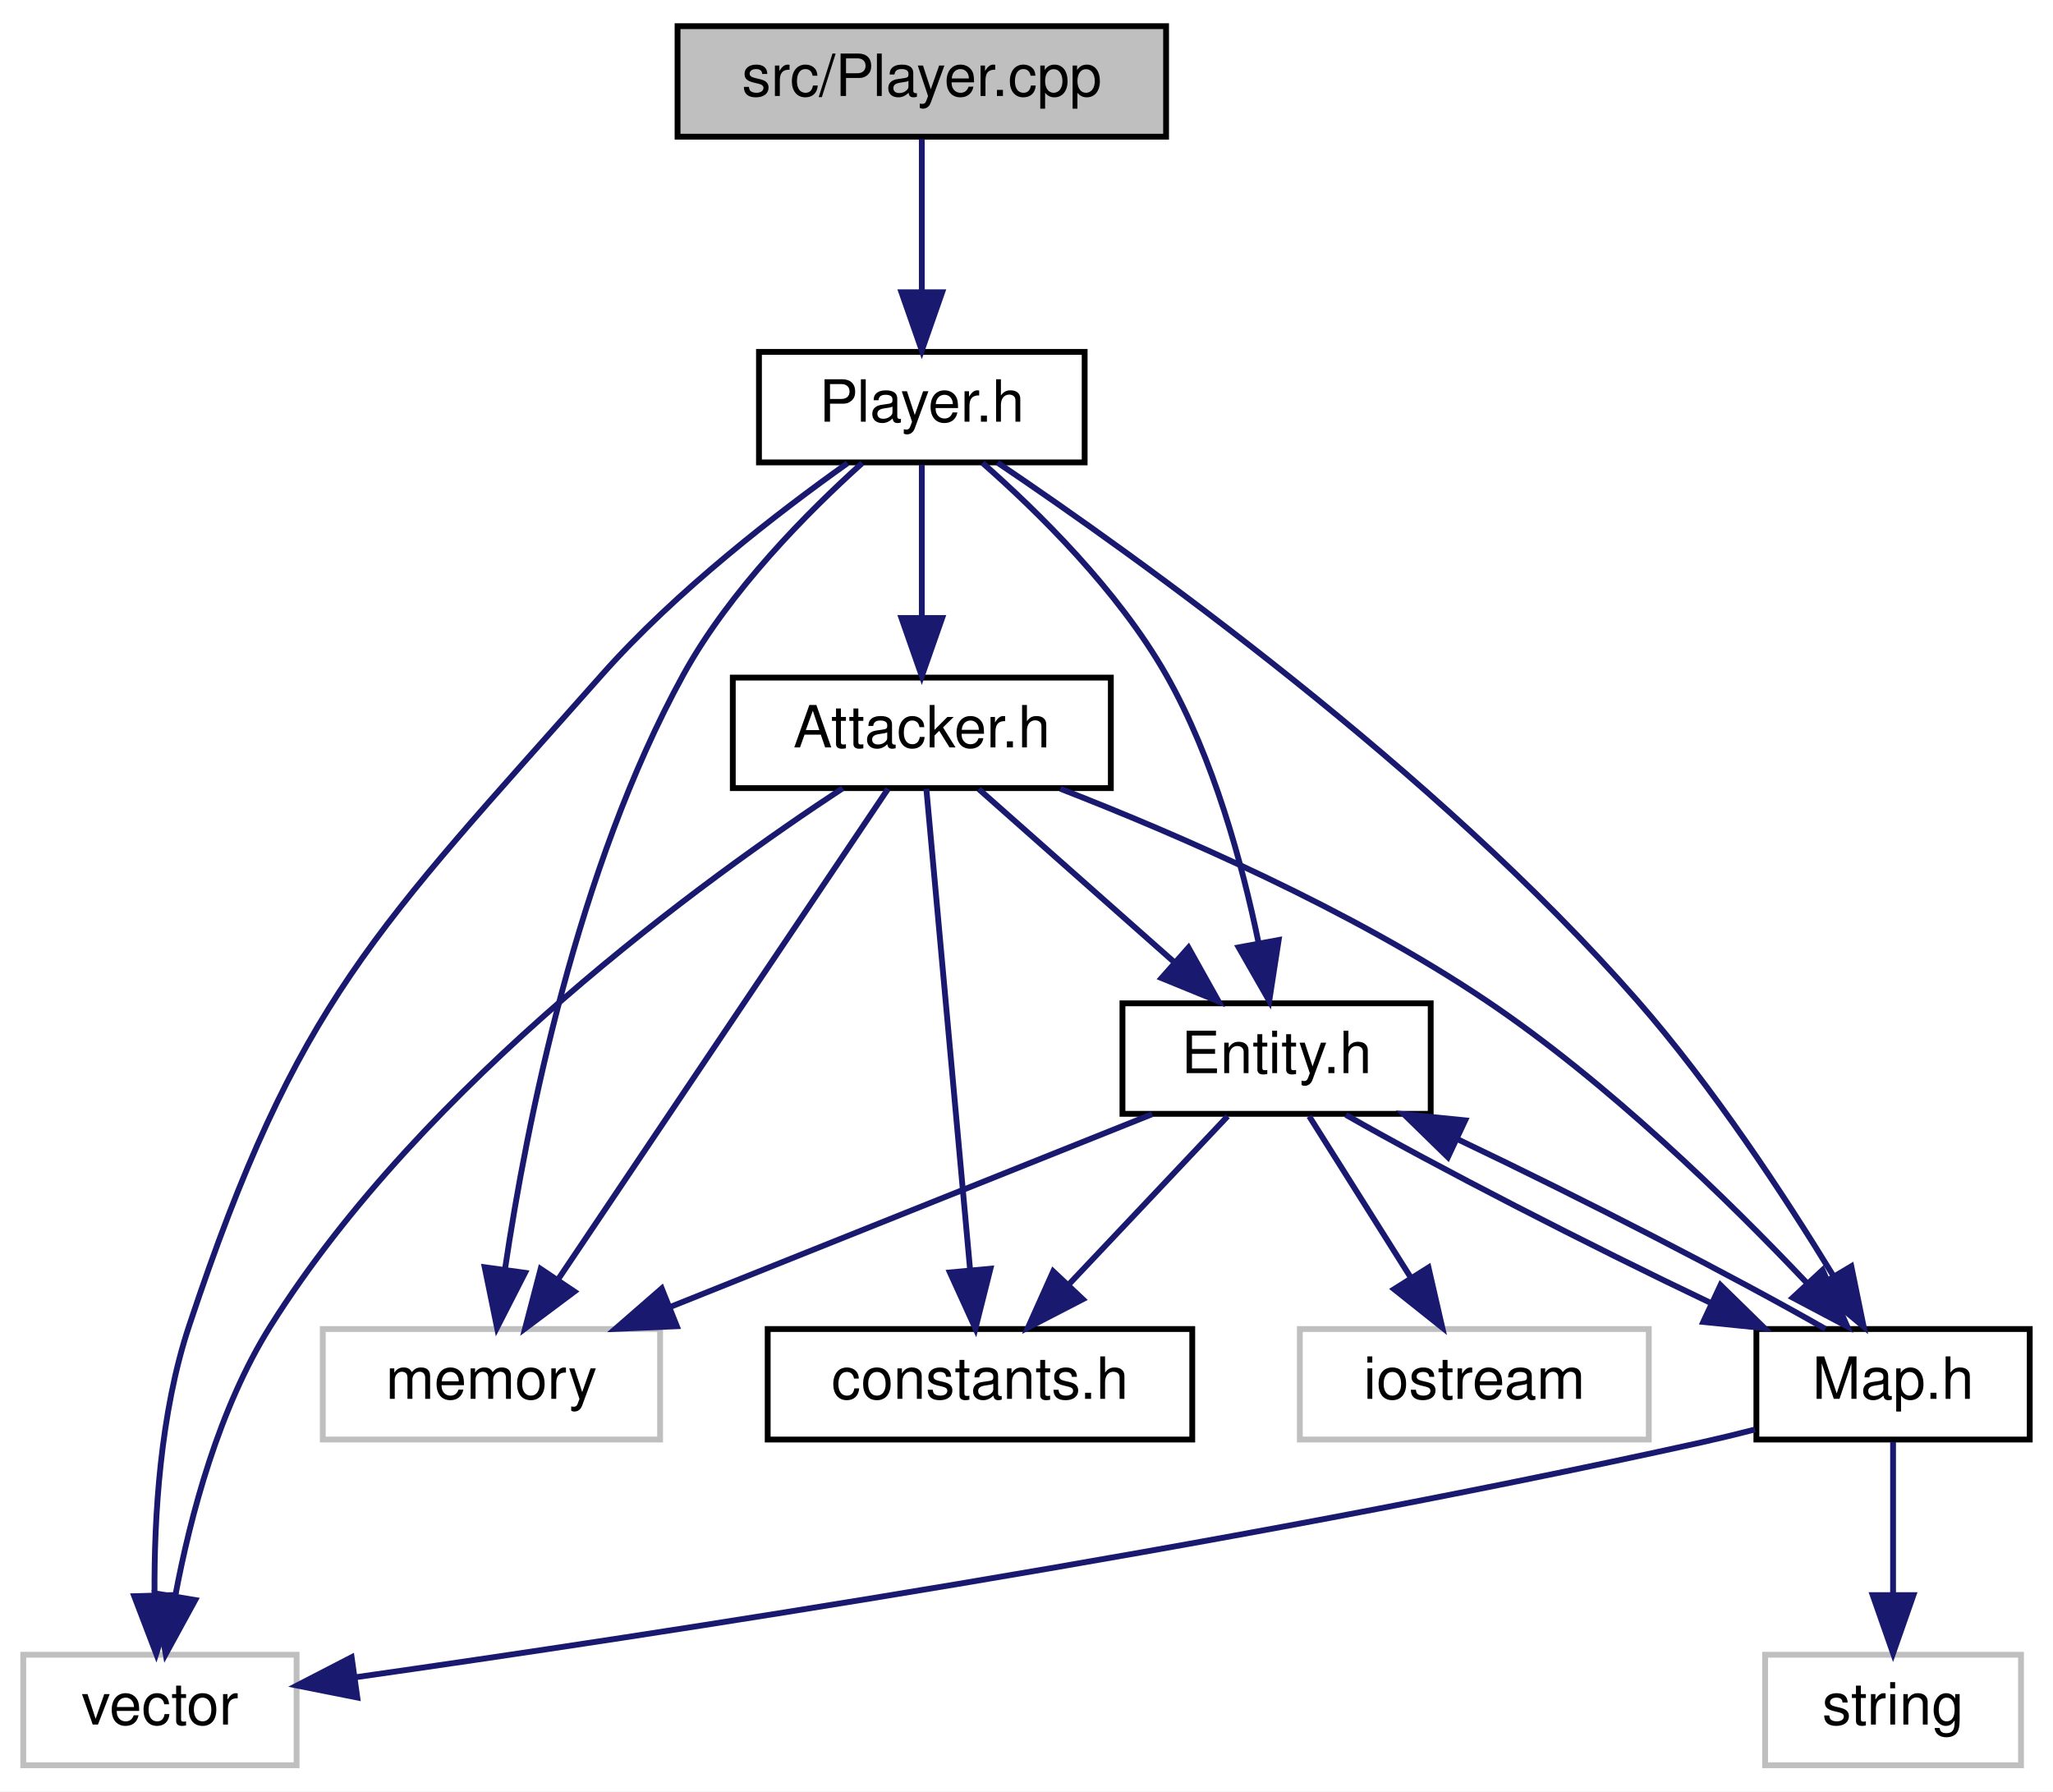
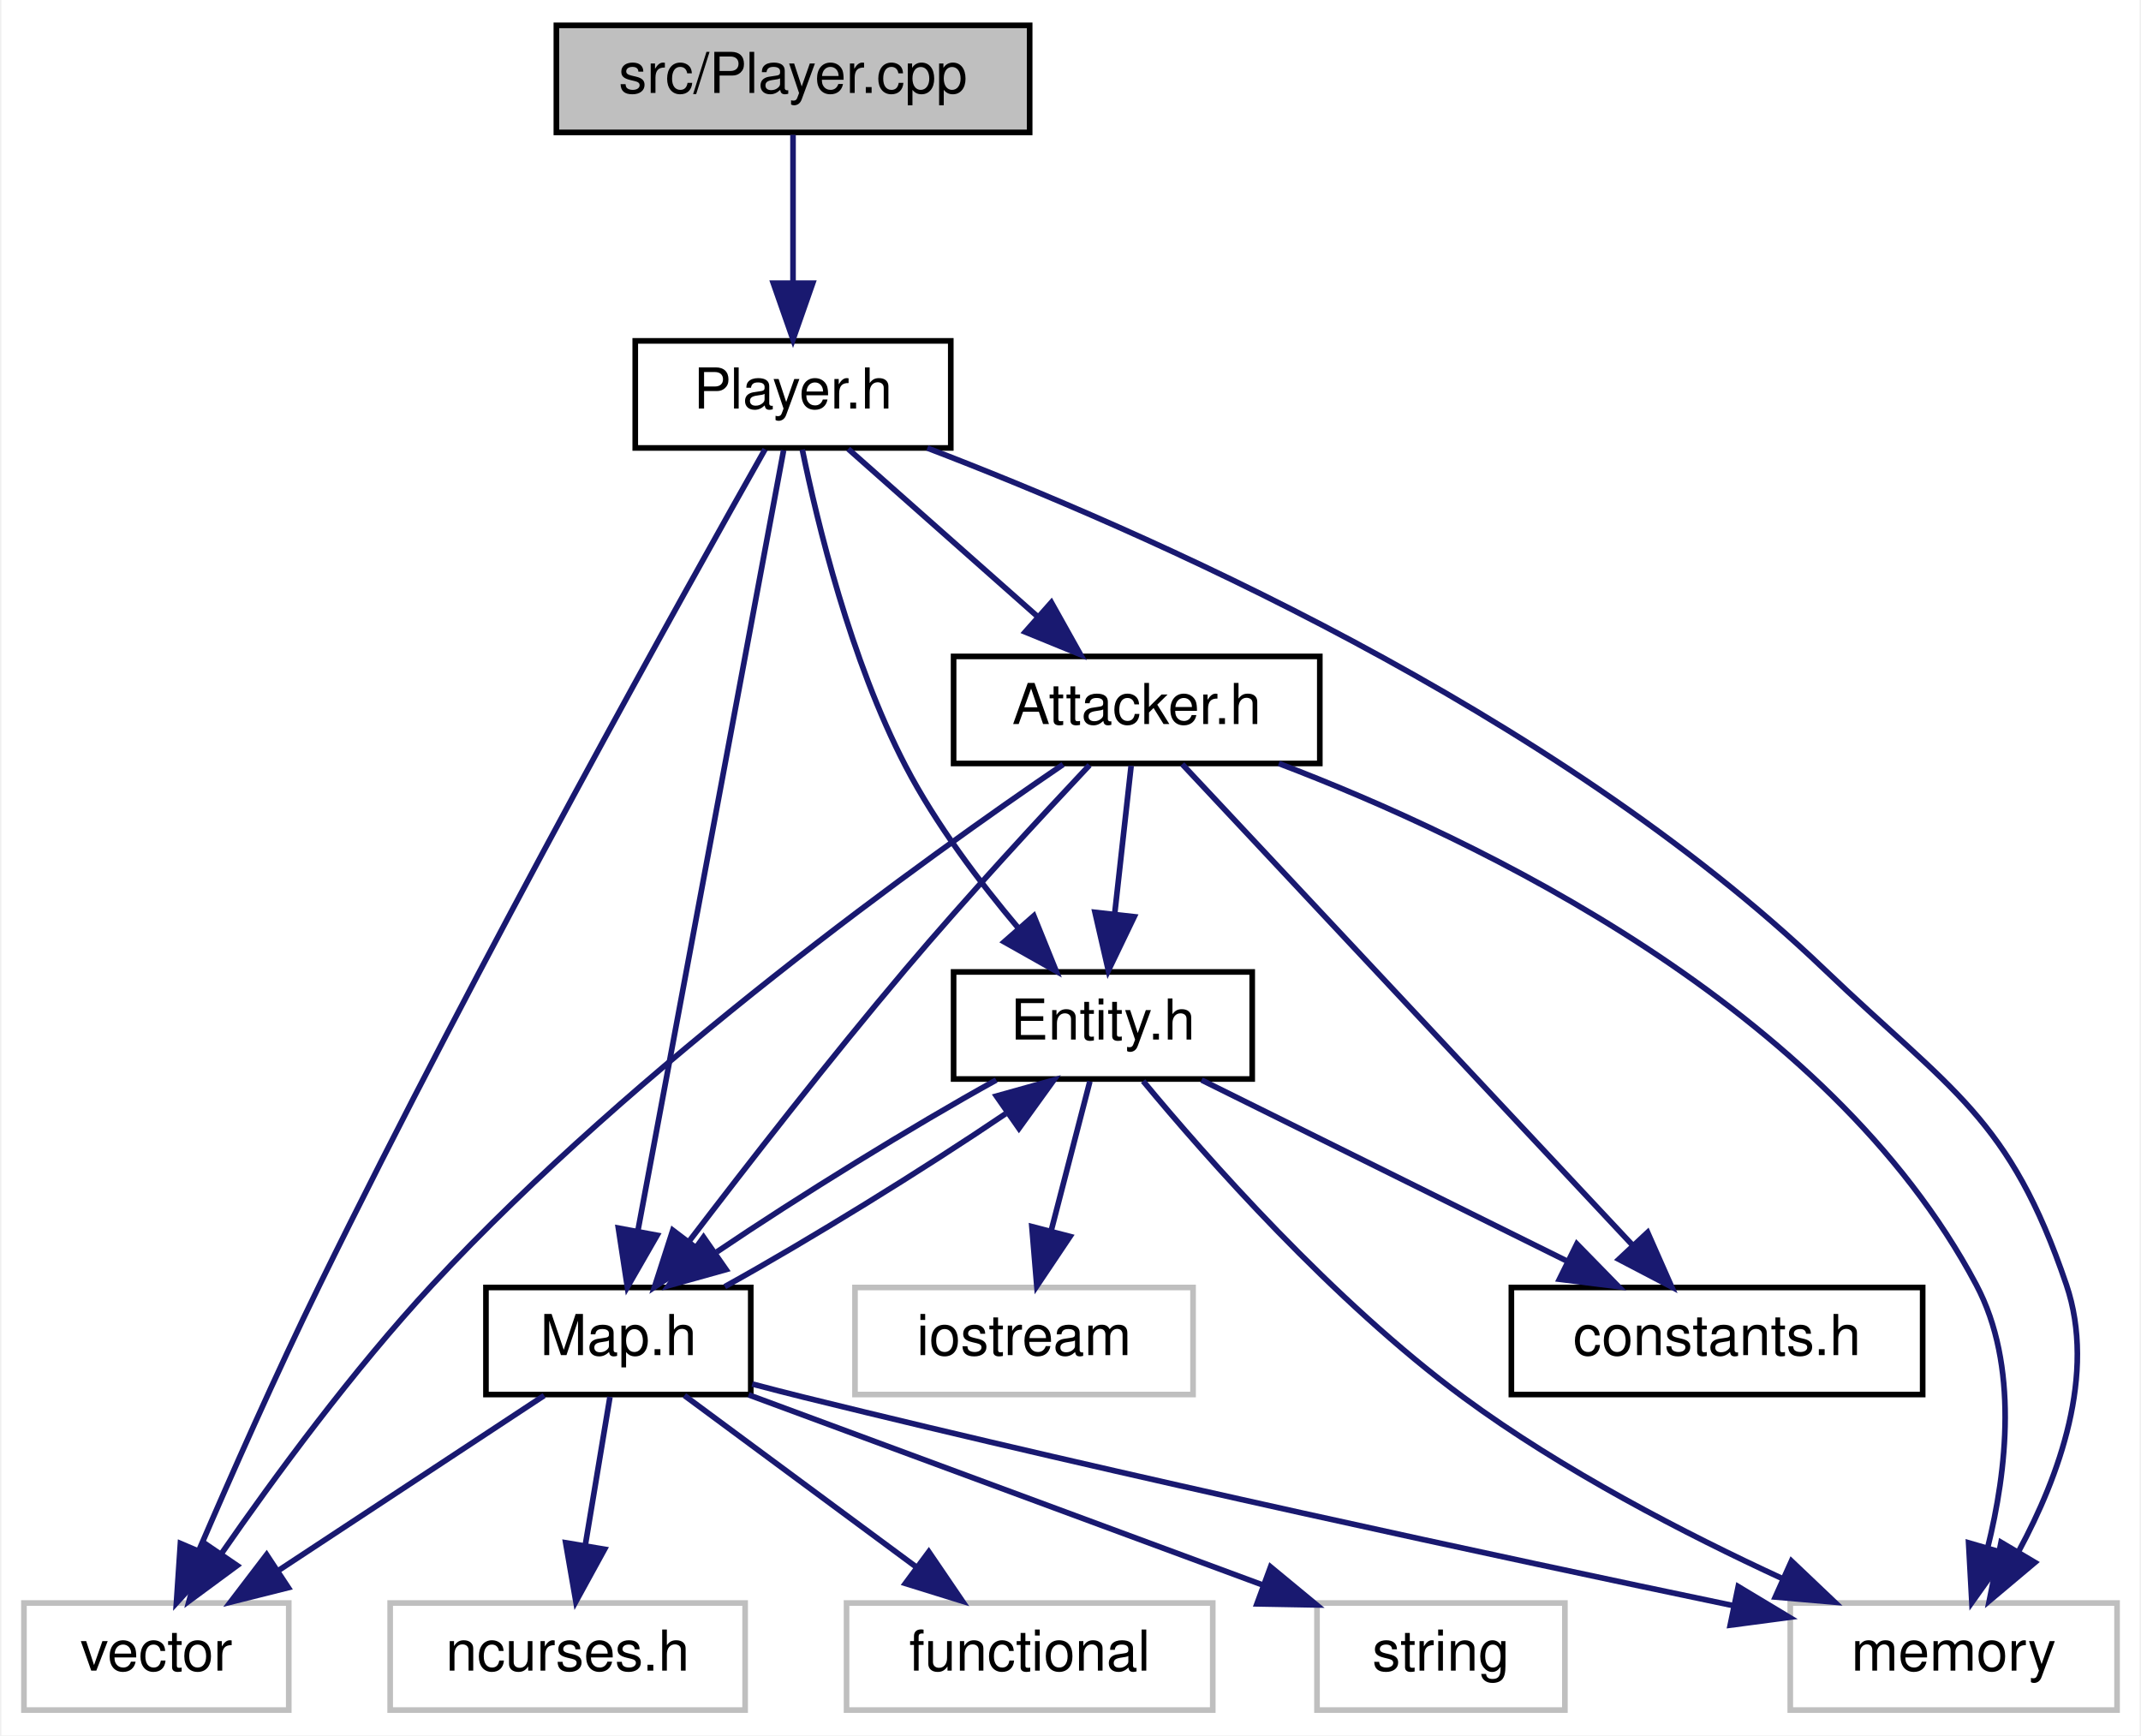
- <svg xmlns="http://www.w3.org/2000/svg" xmlns:xlink="http://www.w3.org/1999/xlink" width="353pt" height="308pt" viewBox="0.00 0.00 353.00 308.00">
+ <svg xmlns="http://www.w3.org/2000/svg" xmlns:xlink="http://www.w3.org/1999/xlink" width="380pt" height="308pt" viewBox="0.00 0.00 379.50 308.00">
  <g id="graph0" class="graph" transform="scale(1 1) rotate(0) translate(4 304)">
-     <polygon fill="white" stroke="transparent" points="-4,4 -4,-304 349,-304 349,4 -4,4" />
+     <polygon fill="white" stroke="transparent" points="-4,4 -4,-304 375.5,-304 375.5,4 -4,4" />
    <g id="node1" class="node">
      <g id="a_node1">
        <a xlink:title=" ">
-           <polygon fill="#bfbfbf" stroke="black" points="112.5,-280.5 112.5,-299.5 196.5,-299.5 196.5,-280.5 112.5,-280.5" />
-           <text text-anchor="middle" x="154.5" y="-287.5" font-family="Helvetica,sans-Serif" font-size="10.00">src/Player.cpp</text>
+           <polygon fill="#bfbfbf" stroke="black" points="94.5,-280.5 94.5,-299.5 178.5,-299.5 178.5,-280.5 94.5,-280.5" />
+           <text text-anchor="middle" x="136.5" y="-287.5" font-family="Helvetica,sans-Serif" font-size="10.00">src/Player.cpp</text>
        </a>
      </g>
    </g>
    <g id="node2" class="node">
      <g id="a_node2">
        <a xlink:href="Player_8h.html" target="_top" xlink:title=" ">
-           <polygon fill="white" stroke="black" points="126.5,-224.5 126.5,-243.5 182.5,-243.5 182.5,-224.5 126.5,-224.5" />
-           <text text-anchor="middle" x="154.5" y="-231.5" font-family="Helvetica,sans-Serif" font-size="10.00">Player.h</text>
+           <polygon fill="white" stroke="black" points="108.5,-224.5 108.5,-243.5 164.5,-243.5 164.5,-224.5 108.5,-224.5" />
+           <text text-anchor="middle" x="136.5" y="-231.5" font-family="Helvetica,sans-Serif" font-size="10.00">Player.h</text>
        </a>
      </g>
    </g>
    <g id="edge1" class="edge">
-       <path fill="none" stroke="midnightblue" d="M154.5,-280.08C154.5,-273.01 154.5,-262.86 154.5,-253.99" />
-       <polygon fill="midnightblue" stroke="midnightblue" points="158,-253.75 154.5,-243.75 151,-253.75 158,-253.75" />
+       <path fill="none" stroke="midnightblue" d="M136.5,-280.08C136.5,-273.01 136.5,-262.86 136.5,-253.99" />
+       <polygon fill="midnightblue" stroke="midnightblue" points="140,-253.75 136.5,-243.75 133,-253.75 140,-253.75" />
    </g>
    <g id="node3" class="node">
      <g id="a_node3">
        <a xlink:href="Entity_8h.html" target="_top" xlink:title=" ">
-           <polygon fill="white" stroke="black" points="189,-112.5 189,-131.5 242,-131.5 242,-112.5 189,-112.5" />
-           <text text-anchor="middle" x="215.5" y="-119.5" font-family="Helvetica,sans-Serif" font-size="10.00">Entity.h</text>
+           <polygon fill="white" stroke="black" points="165,-112.5 165,-131.5 218,-131.5 218,-112.5 165,-112.5" />
+           <text text-anchor="middle" x="191.5" y="-119.5" font-family="Helvetica,sans-Serif" font-size="10.00">Entity.h</text>
        </a>
      </g>
    </g>
    <g id="edge2" class="edge">
-       <path fill="none" stroke="midnightblue" d="M164.94,-224.4C174.46,-216.03 188.25,-202.49 196.5,-188 204.68,-173.63 209.61,-155.44 212.39,-141.95" />
-       <polygon fill="midnightblue" stroke="midnightblue" points="215.86,-142.39 214.24,-131.92 208.98,-141.12 215.86,-142.39" />
+       <path fill="none" stroke="midnightblue" d="M138.15,-224.2C140.79,-211.33 146.69,-186.85 156.5,-168 161.86,-157.7 169.65,-147.4 176.52,-139.25" />
+       <polygon fill="midnightblue" stroke="midnightblue" points="179.24,-141.46 183.21,-131.64 173.98,-136.84 179.24,-141.46" />
    </g>
    <g id="node5" class="node">
      <g id="a_node5">
        <a xlink:href="Map_8h.html" target="_top" xlink:title=" ">
-           <polygon fill="white" stroke="black" points="298,-56.5 298,-75.5 345,-75.5 345,-56.5 298,-56.5" />
-           <text text-anchor="middle" x="321.5" y="-63.5" font-family="Helvetica,sans-Serif" font-size="10.00">Map.h</text>
+           <polygon fill="white" stroke="black" points="82,-56.5 82,-75.5 129,-75.5 129,-56.5 82,-56.5" />
+           <text text-anchor="middle" x="105.5" y="-63.5" font-family="Helvetica,sans-Serif" font-size="10.00">Map.h</text>
        </a>
      </g>
    </g>
-     <g id="edge18" class="edge">
-       <path fill="none" stroke="midnightblue" d="M167.53,-224.45C191.37,-208.38 242.72,-171.69 277.5,-132 290.51,-117.16 302.88,-98.3 311.18,-84.73" />
-       <polygon fill="midnightblue" stroke="midnightblue" points="314.32,-86.29 316.44,-75.91 308.31,-82.7 314.32,-86.29" />
+     <g id="edge21" class="edge">
+       <path fill="none" stroke="midnightblue" d="M134.83,-224.08C129.95,-197.95 115.62,-121.21 108.97,-85.58" />
+       <polygon fill="midnightblue" stroke="midnightblue" points="112.38,-84.76 107.1,-75.57 105.5,-86.04 112.38,-84.76" />
    </g>
    <g id="node6" class="node">
      <g id="a_node6">
        <a xlink:title=" ">
          <polygon fill="white" stroke="#bfbfbf" points="0,-0.5 0,-19.5 47,-19.5 47,-0.5 0,-0.5" />
          <text text-anchor="middle" x="23.5" y="-7.5" font-family="Helvetica,sans-Serif" font-size="10.00">vector</text>
        </a>
      </g>
    </g>
-     <g id="edge17" class="edge">
-       <path fill="none" stroke="midnightblue" d="M141.72,-224.36C129.89,-215.96 112.26,-202.41 99.5,-188 60.42,-143.89 47.09,-131.93 28.5,-76 23.53,-61.05 22.49,-43.13 22.57,-29.9" />
-       <polygon fill="midnightblue" stroke="midnightblue" points="26.07,-29.77 22.86,-19.67 19.08,-29.57 26.07,-29.77" />
+     <g id="edge20" class="edge">
+       <path fill="none" stroke="midnightblue" d="M131.54,-224.26C118.2,-200.65 80.65,-133.47 52.5,-76 44.78,-60.24 36.7,-41.96 31.04,-28.81" />
+       <polygon fill="midnightblue" stroke="midnightblue" points="34.21,-27.33 27.06,-19.5 27.77,-30.07 34.21,-27.33" />
+     </g>
+     <g id="node8" class="node">
+       <g id="a_node8">
+         <a xlink:title=" ">
+           <polygon fill="white" stroke="#bfbfbf" points="313.5,-0.5 313.5,-19.5 371.5,-19.5 371.5,-0.5 313.5,-0.5" />
+           <text text-anchor="middle" x="342.5" y="-7.5" font-family="Helvetica,sans-Serif" font-size="10.00">memory</text>
+         </a>
+       </g>
+     </g>
+     <g id="edge19" class="edge">
+       <path fill="none" stroke="midnightblue" d="M160.34,-224.48C197.82,-210.14 271.26,-178.16 319.5,-132 342.17,-110.31 352.41,-105.71 362.5,-76 367.89,-60.14 361.16,-41.9 354.1,-28.79" />
+       <polygon fill="midnightblue" stroke="midnightblue" points="356.93,-26.7 348.82,-19.88 350.91,-30.27 356.93,-26.7" />
+     </g>
+     <g id="node12" class="node">
+       <g id="a_node12">
+         <a xlink:href="Attacker_8h.html" target="_top" xlink:title=" ">
+           <polygon fill="white" stroke="black" points="165,-168.5 165,-187.5 230,-187.5 230,-168.5 165,-168.5" />
+           <text text-anchor="middle" x="197.5" y="-175.5" font-family="Helvetica,sans-Serif" font-size="10.00">Attacker.h</text>
+         </a>
+       </g>
+     </g>
+     <g id="edge13" class="edge">
+       <path fill="none" stroke="midnightblue" d="M146.3,-224.32C155.32,-216.34 168.91,-204.31 179.82,-194.65" />
+       <polygon fill="midnightblue" stroke="midnightblue" points="182.35,-197.08 187.52,-187.83 177.71,-191.84 182.35,-197.08" />
+     </g>
+     <g id="node4" class="node">
+       <g id="a_node4">
+         <a xlink:href="constants_8h.html" target="_top" xlink:title=" ">
+           <polygon fill="white" stroke="black" points="264,-56.5 264,-75.5 337,-75.5 337,-56.5 264,-56.5" />
+           <text text-anchor="middle" x="300.5" y="-63.5" font-family="Helvetica,sans-Serif" font-size="10.00">constants.h</text>
+         </a>
+       </g>
+     </g>
+     <g id="edge3" class="edge">
+       <path fill="none" stroke="midnightblue" d="M209.01,-112.32C226.57,-103.62 253.83,-90.12 274.03,-80.11" />
+       <polygon fill="midnightblue" stroke="midnightblue" points="275.62,-83.23 283.03,-75.65 272.52,-76.96 275.62,-83.23" />
+     </g>
+     <g id="edge4" class="edge">
+       <path fill="none" stroke="midnightblue" d="M172.57,-112.32C157.7,-104.11 137.46,-91.6 122.98,-81.81" />
+       <polygon fill="midnightblue" stroke="midnightblue" points="124.62,-78.68 114.42,-75.83 120.62,-84.43 124.62,-78.68" />
+     </g>
+     <g id="edge12" class="edge">
+       <path fill="none" stroke="midnightblue" d="M198.64,-112.13C209.74,-98.74 232.3,-73.1 255.5,-56 273.05,-43.06 294.86,-31.79 312.24,-23.77" />
+       <polygon fill="midnightblue" stroke="midnightblue" points="313.71,-26.95 321.39,-19.65 310.84,-20.56 313.71,-26.95" />
+     </g>
+     <g id="node11" class="node">
+       <g id="a_node11">
+         <a xlink:title=" ">
+           <polygon fill="white" stroke="#bfbfbf" points="147.5,-56.5 147.5,-75.5 207.5,-75.5 207.5,-56.5 147.5,-56.5" />
+           <text text-anchor="middle" x="177.5" y="-63.5" font-family="Helvetica,sans-Serif" font-size="10.00">iostream</text>
+         </a>
+       </g>
+     </g>
+     <g id="edge11" class="edge">
+       <path fill="none" stroke="midnightblue" d="M189.19,-112.08C187.33,-104.93 184.66,-94.64 182.35,-85.69" />
+       <polygon fill="midnightblue" stroke="midnightblue" points="185.67,-84.55 179.77,-75.75 178.89,-86.31 185.67,-84.55" />
+     </g>
+     <g id="edge10" class="edge">
+       <path fill="none" stroke="midnightblue" d="M124.39,-75.65C139.34,-83.91 159.73,-96.52 174.24,-106.34" />
+       <polygon fill="midnightblue" stroke="midnightblue" points="172.6,-109.47 182.8,-112.32 176.6,-103.73 172.6,-109.47" />
+     </g>
+     <g id="edge5" class="edge">
+       <path fill="none" stroke="midnightblue" d="M92.33,-56.32C79.65,-47.98 60.27,-35.21 45.29,-25.35" />
+       <polygon fill="midnightblue" stroke="midnightblue" points="46.92,-22.23 36.64,-19.65 43.07,-28.08 46.92,-22.23" />
+     </g>
+     <g id="node7" class="node">
+       <g id="a_node7">
+         <a xlink:title=" ">
+           <polygon fill="white" stroke="#bfbfbf" points="229.5,-0.5 229.5,-19.5 273.5,-19.5 273.5,-0.5 229.5,-0.5" />
+           <text text-anchor="middle" x="251.5" y="-7.5" font-family="Helvetica,sans-Serif" font-size="10.00">string</text>
+         </a>
+       </g>
+     </g>
+     <g id="edge6" class="edge">
+       <path fill="none" stroke="midnightblue" d="M128.63,-56.44C153.27,-47.33 192.42,-32.85 219.89,-22.69" />
+       <polygon fill="midnightblue" stroke="midnightblue" points="221.26,-25.91 229.43,-19.16 218.84,-19.35 221.26,-25.91" />
+     </g>
+     <g id="edge7" class="edge">
+       <path fill="none" stroke="midnightblue" d="M129.26,-58.37C132.36,-57.55 135.5,-56.74 138.5,-56 195.63,-41.92 262.29,-27.61 303.45,-19.02" />
+       <polygon fill="midnightblue" stroke="midnightblue" points="304.26,-22.42 313.34,-16.96 302.84,-15.57 304.26,-22.42" />
    </g>
    <g id="node9" class="node">
      <g id="a_node9">
        <a xlink:title=" ">
-           <polygon fill="white" stroke="#bfbfbf" points="51.5,-56.5 51.5,-75.5 109.5,-75.5 109.5,-56.5 51.5,-56.5" />
-           <text text-anchor="middle" x="80.5" y="-63.5" font-family="Helvetica,sans-Serif" font-size="10.00">memory</text>
-         </a>
-       </g>
-     </g>
-     <g id="edge16" class="edge">
-       <path fill="none" stroke="midnightblue" d="M144.25,-224.38C134.93,-216 121.44,-202.45 113.5,-188 95.21,-154.72 86.53,-110.64 82.85,-85.91" />
-       <polygon fill="midnightblue" stroke="midnightblue" points="86.28,-85.17 81.46,-75.74 79.34,-86.12 86.28,-85.17" />
-     </g>
-     <g id="node10" class="node">
-       <g id="a_node10">
-         <a xlink:href="Attacker_8h.html" target="_top" xlink:title=" ">
-           <polygon fill="white" stroke="black" points="122,-168.5 122,-187.5 187,-187.5 187,-168.5 122,-168.5" />
-           <text text-anchor="middle" x="154.5" y="-175.5" font-family="Helvetica,sans-Serif" font-size="10.00">Attacker.h</text>
-         </a>
-       </g>
-     </g>
-     <g id="edge10" class="edge">
-       <path fill="none" stroke="midnightblue" d="M154.5,-224.08C154.5,-217.01 154.5,-206.86 154.5,-197.99" />
-       <polygon fill="midnightblue" stroke="midnightblue" points="158,-197.75 154.5,-187.75 151,-197.75 158,-197.75" />
-     </g>
-     <g id="node4" class="node">
-       <g id="a_node4">
-         <a xlink:href="constants_8h.html" target="_top" xlink:title=" ">
-           <polygon fill="white" stroke="black" points="128,-56.5 128,-75.5 201,-75.5 201,-56.5 128,-56.5" />
-           <text text-anchor="middle" x="164.5" y="-63.5" font-family="Helvetica,sans-Serif" font-size="10.00">constants.h</text>
-         </a>
-       </g>
-     </g>
-     <g id="edge3" class="edge">
-       <path fill="none" stroke="midnightblue" d="M207.08,-112.08C199.65,-104.22 188.65,-92.57 179.69,-83.08" />
-       <polygon fill="midnightblue" stroke="midnightblue" points="182.18,-80.62 172.76,-75.75 177.09,-85.42 182.18,-80.62" />
-     </g>
-     <g id="edge4" class="edge">
-       <path fill="none" stroke="midnightblue" d="M227.42,-112.32C242.68,-103.59 269.1,-90 290.16,-79.98" />
-       <polygon fill="midnightblue" stroke="midnightblue" points="291.83,-83.06 299.4,-75.65 288.86,-76.72 291.83,-83.06" />
-     </g>
-     <g id="node8" class="node">
-       <g id="a_node8">
-         <a xlink:title=" ">
-           <polygon fill="white" stroke="#bfbfbf" points="219.5,-56.5 219.5,-75.5 279.5,-75.5 279.5,-56.5 219.5,-56.5" />
-           <text text-anchor="middle" x="249.5" y="-63.5" font-family="Helvetica,sans-Serif" font-size="10.00">iostream</text>
+           <polygon fill="white" stroke="#bfbfbf" points="65,-0.5 65,-19.5 128,-19.5 128,-0.5 65,-0.5" />
+           <text text-anchor="middle" x="96.5" y="-7.5" font-family="Helvetica,sans-Serif" font-size="10.00">ncurses.h</text>
        </a>
      </g>
    </g>
    <g id="edge8" class="edge">
-       <path fill="none" stroke="midnightblue" d="M221.11,-112.08C225.87,-104.53 232.82,-93.49 238.65,-84.23" />
-       <polygon fill="midnightblue" stroke="midnightblue" points="241.62,-86.08 243.99,-75.75 235.7,-82.35 241.62,-86.08" />
+       <path fill="none" stroke="midnightblue" d="M104.01,-56.08C102.82,-48.93 101.11,-38.64 99.62,-29.69" />
+       <polygon fill="midnightblue" stroke="midnightblue" points="103.05,-29.04 97.96,-19.75 96.15,-30.19 103.05,-29.04" />
    </g>
-     <g id="edge9" class="edge">
-       <path fill="none" stroke="midnightblue" d="M194.11,-112.44C171.79,-103.52 136.6,-89.44 111.29,-79.32" />
-       <polygon fill="midnightblue" stroke="midnightblue" points="112.38,-75.98 101.79,-75.52 109.78,-82.48 112.38,-75.98" />
-     </g>
-     <g id="edge7" class="edge">
-       <path fill="none" stroke="midnightblue" d="M309.86,-75.52C294.61,-84.27 267.9,-98.01 246.69,-108.1" />
-       <polygon fill="midnightblue" stroke="midnightblue" points="244.96,-105.04 237.38,-112.44 247.93,-111.38 244.96,-105.04" />
-     </g>
-     <g id="edge5" class="edge">
-       <path fill="none" stroke="midnightblue" d="M297.78,-58.23C294.67,-57.43 291.52,-56.67 288.5,-56 205.97,-37.78 107.57,-22.82 57.07,-15.62" />
-       <polygon fill="midnightblue" stroke="midnightblue" points="57.44,-12.14 47.05,-14.21 56.46,-19.07 57.44,-12.14" />
-     </g>
-     <g id="node7" class="node">
-       <g id="a_node7">
+     <g id="node10" class="node">
+       <g id="a_node10">
        <a xlink:title=" ">
-           <polygon fill="white" stroke="#bfbfbf" points="299.5,-0.5 299.5,-19.5 343.5,-19.5 343.5,-0.5 299.5,-0.5" />
-           <text text-anchor="middle" x="321.5" y="-7.5" font-family="Helvetica,sans-Serif" font-size="10.00">string</text>
+           <polygon fill="white" stroke="#bfbfbf" points="146,-0.5 146,-19.5 211,-19.5 211,-0.5 146,-0.5" />
+           <text text-anchor="middle" x="178.5" y="-7.5" font-family="Helvetica,sans-Serif" font-size="10.00">functional</text>
        </a>
      </g>
    </g>
-     <g id="edge6" class="edge">
-       <path fill="none" stroke="midnightblue" d="M321.5,-56.08C321.5,-49.01 321.5,-38.86 321.5,-29.99" />
-       <polygon fill="midnightblue" stroke="midnightblue" points="325,-29.75 321.5,-19.75 318,-29.75 325,-29.75" />
+     <g id="edge9" class="edge">
+       <path fill="none" stroke="midnightblue" d="M117.23,-56.32C128.34,-48.11 145.24,-35.6 158.48,-25.81" />
+       <polygon fill="midnightblue" stroke="midnightblue" points="160.6,-28.59 166.56,-19.83 156.44,-22.97 160.6,-28.59" />
    </g>
-     <g id="edge11" class="edge">
-       <path fill="none" stroke="midnightblue" d="M164.3,-168.32C173.32,-160.34 186.91,-148.31 197.82,-138.65" />
-       <polygon fill="midnightblue" stroke="midnightblue" points="200.35,-141.08 205.52,-131.83 195.71,-135.84 200.35,-141.08" />
-     </g>
-     <g id="edge12" class="edge">
-       <path fill="none" stroke="midnightblue" d="M155.28,-168.37C156.9,-150.62 160.62,-109.67 162.81,-85.6" />
-       <polygon fill="midnightblue" stroke="midnightblue" points="166.3,-85.87 163.72,-75.59 159.33,-85.23 166.3,-85.87" />
+     <g id="edge14" class="edge">
+       <path fill="none" stroke="midnightblue" d="M196.51,-168.08C195.71,-160.93 194.57,-150.64 193.58,-141.69" />
+       <polygon fill="midnightblue" stroke="midnightblue" points="197.06,-141.3 192.47,-131.75 190.1,-142.08 197.06,-141.3" />
    </g>
    <g id="edge15" class="edge">
-       <path fill="none" stroke="midnightblue" d="M178.32,-168.39C198.66,-160.48 228.23,-147.63 251.5,-132 272.45,-117.93 293.22,-97.63 306.63,-83.47" />
-       <polygon fill="midnightblue" stroke="midnightblue" points="309.38,-85.65 313.62,-75.94 304.25,-80.89 309.38,-85.65" />
+       <path fill="none" stroke="midnightblue" d="M205.58,-168.37C222.81,-149.97 263.35,-106.67 285.47,-83.05" />
+       <polygon fill="midnightblue" stroke="midnightblue" points="288.18,-85.28 292.46,-75.59 283.07,-80.5 288.18,-85.28" />
    </g>
-     <g id="edge13" class="edge">
-       <path fill="none" stroke="midnightblue" d="M140.91,-168.48C117.32,-152.99 68.82,-117.91 42.5,-76 33.61,-61.84 28.73,-43.36 26.16,-29.72" />
-       <polygon fill="midnightblue" stroke="midnightblue" points="29.57,-28.91 24.49,-19.61 22.66,-30.05 29.57,-28.91" />
+     <g id="edge18" class="edge">
+       <path fill="none" stroke="midnightblue" d="M189.13,-168.21C180.71,-159.26 167.42,-144.91 156.5,-132 142.95,-115.98 128.24,-97.05 118.11,-83.77" />
+       <polygon fill="midnightblue" stroke="midnightblue" points="120.74,-81.43 111.91,-75.57 115.16,-85.66 120.74,-81.43" />
    </g>
-     <g id="edge14" class="edge">
-       <path fill="none" stroke="midnightblue" d="M148.69,-168.37C136.48,-150.22 107.95,-107.8 91.93,-83.99" />
-       <polygon fill="midnightblue" stroke="midnightblue" points="94.77,-81.94 86.28,-75.59 88.96,-85.84 94.77,-81.94" />
+     <g id="edge16" class="edge">
+       <path fill="none" stroke="midnightblue" d="M184.43,-168.32C160.51,-152.04 108.78,-115.03 72.5,-76 58.43,-60.86 44.44,-41.81 35.04,-28.25" />
+       <polygon fill="midnightblue" stroke="midnightblue" points="37.84,-26.15 29.31,-19.86 32.06,-30.09 37.84,-26.15" />
+     </g>
+     <g id="edge17" class="edge">
+       <path fill="none" stroke="midnightblue" d="M222.72,-168.5C257.89,-155.11 320.29,-125.42 346.5,-76 354.11,-61.66 351.92,-42.95 348.53,-29.29" />
+       <polygon fill="midnightblue" stroke="midnightblue" points="351.87,-28.23 345.73,-19.6 345.15,-30.18 351.87,-28.23" />
    </g>
  </g>
</svg>
